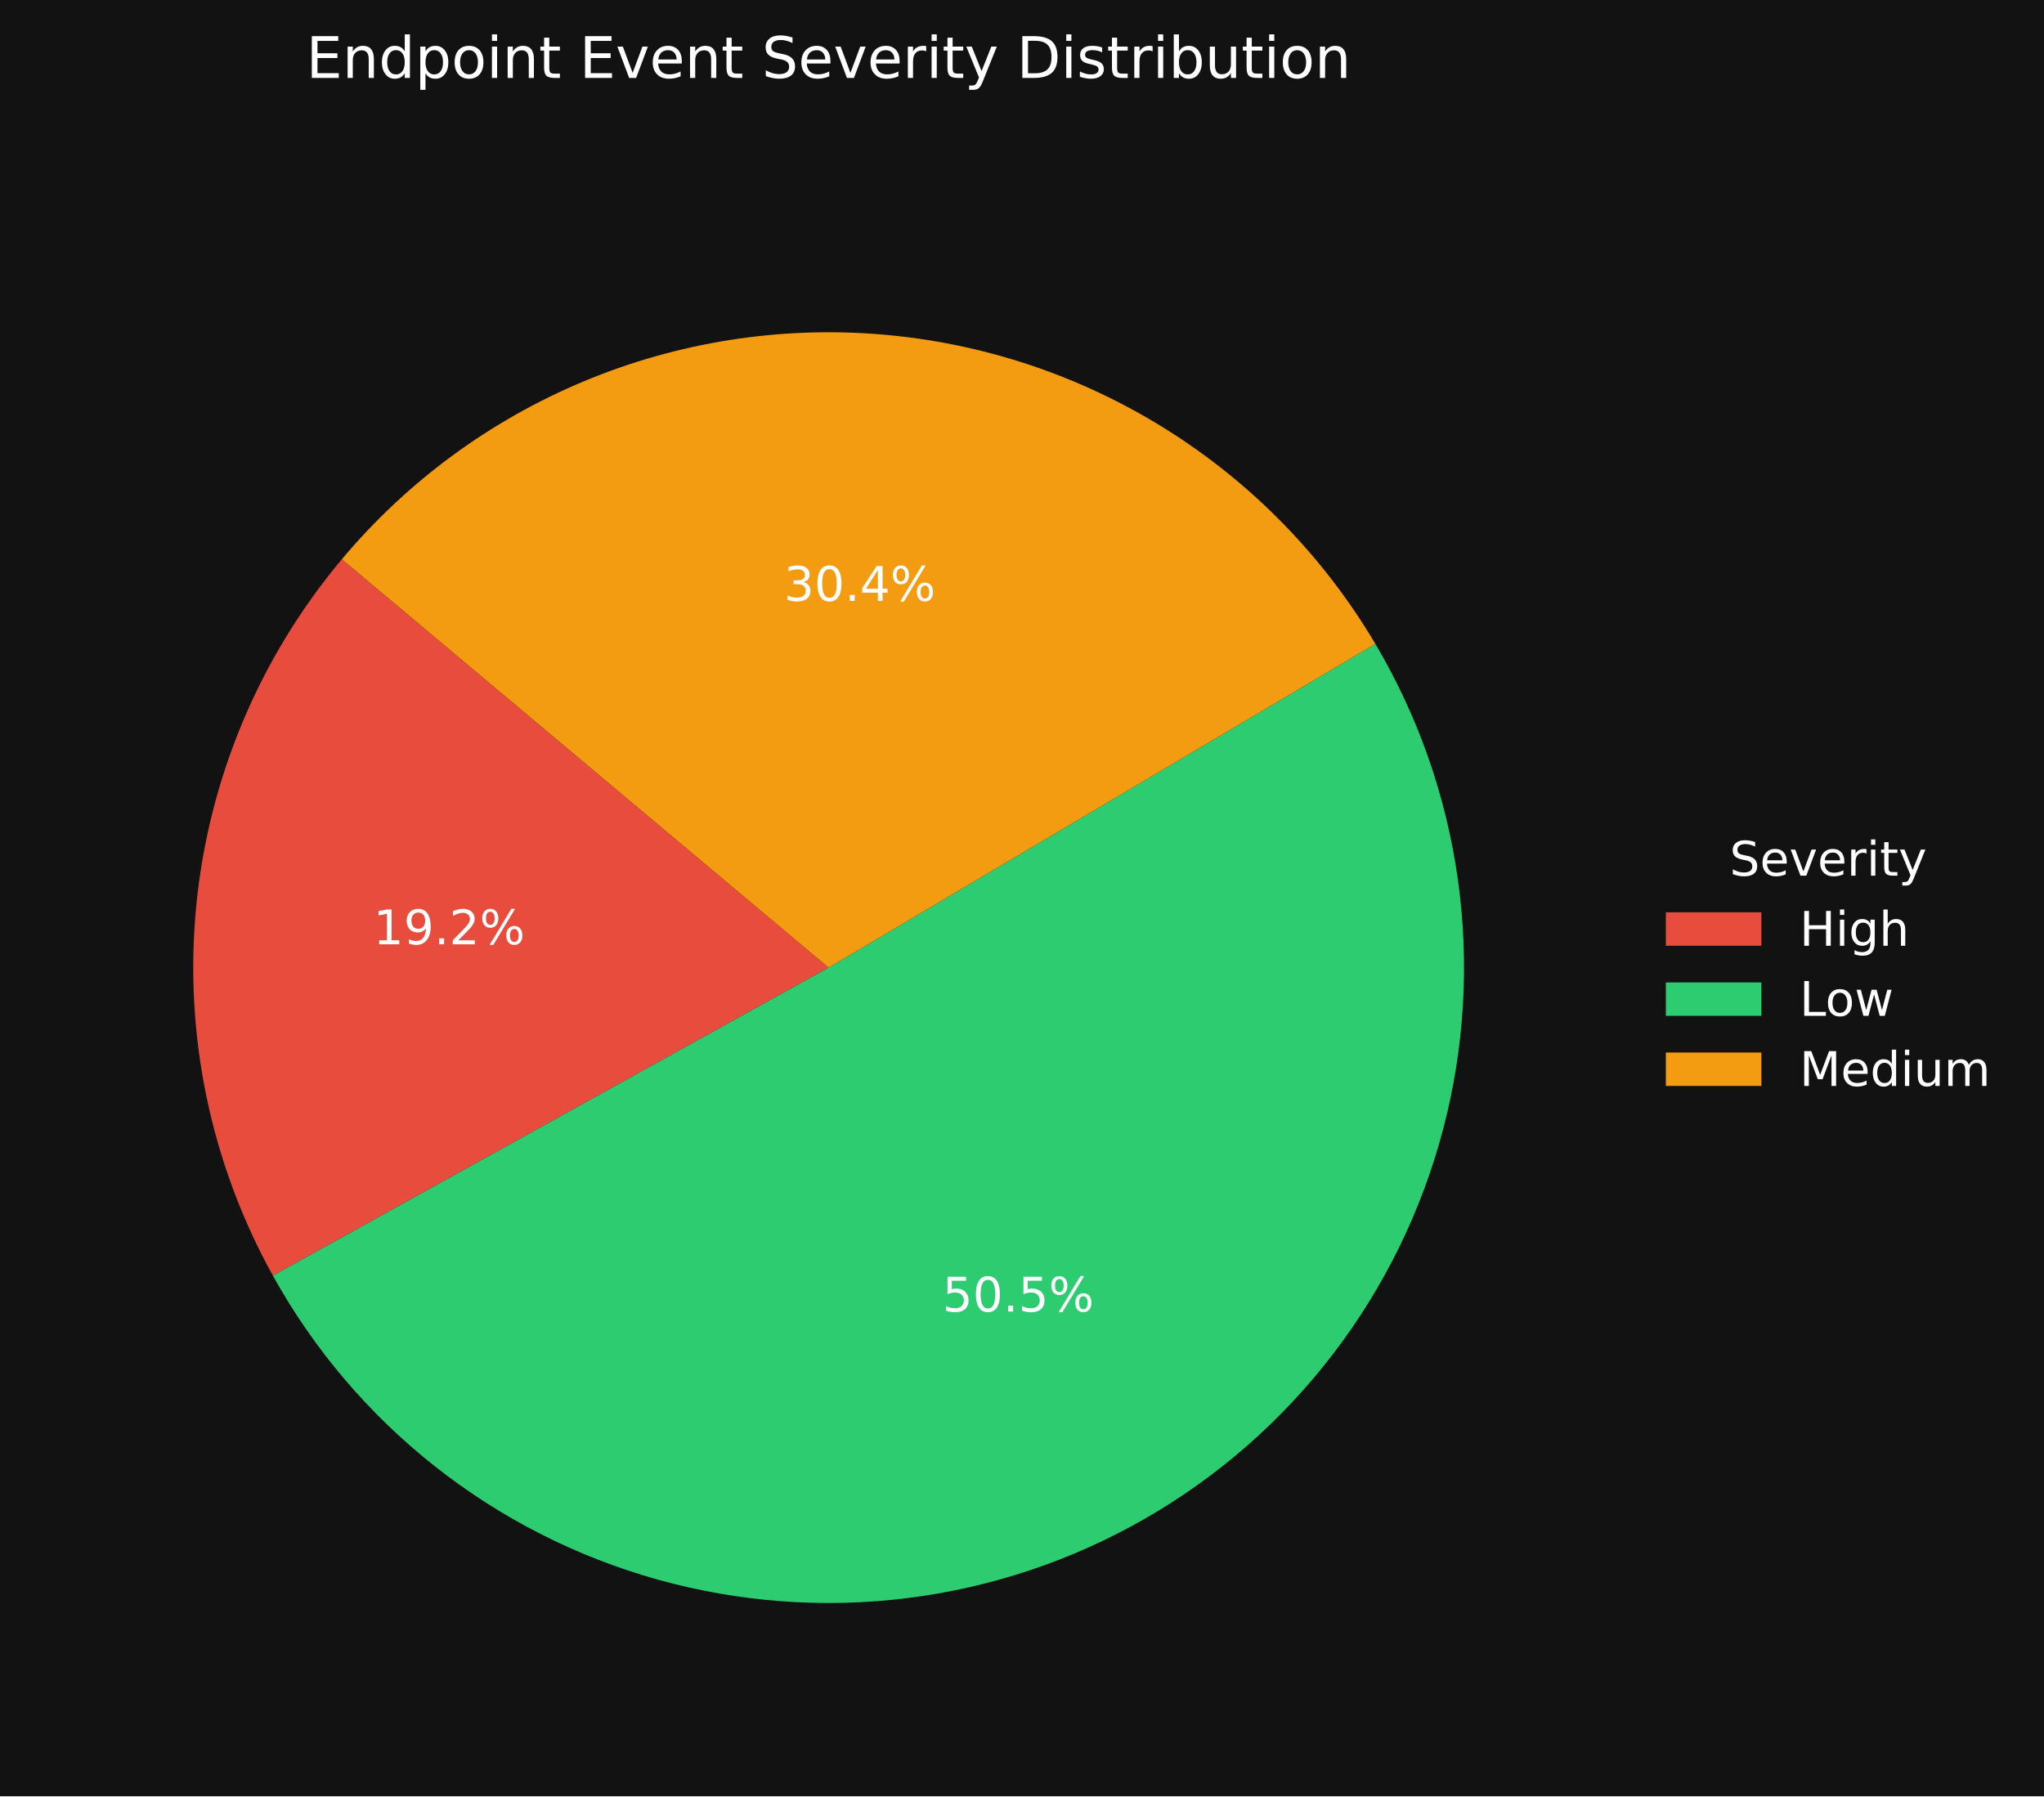
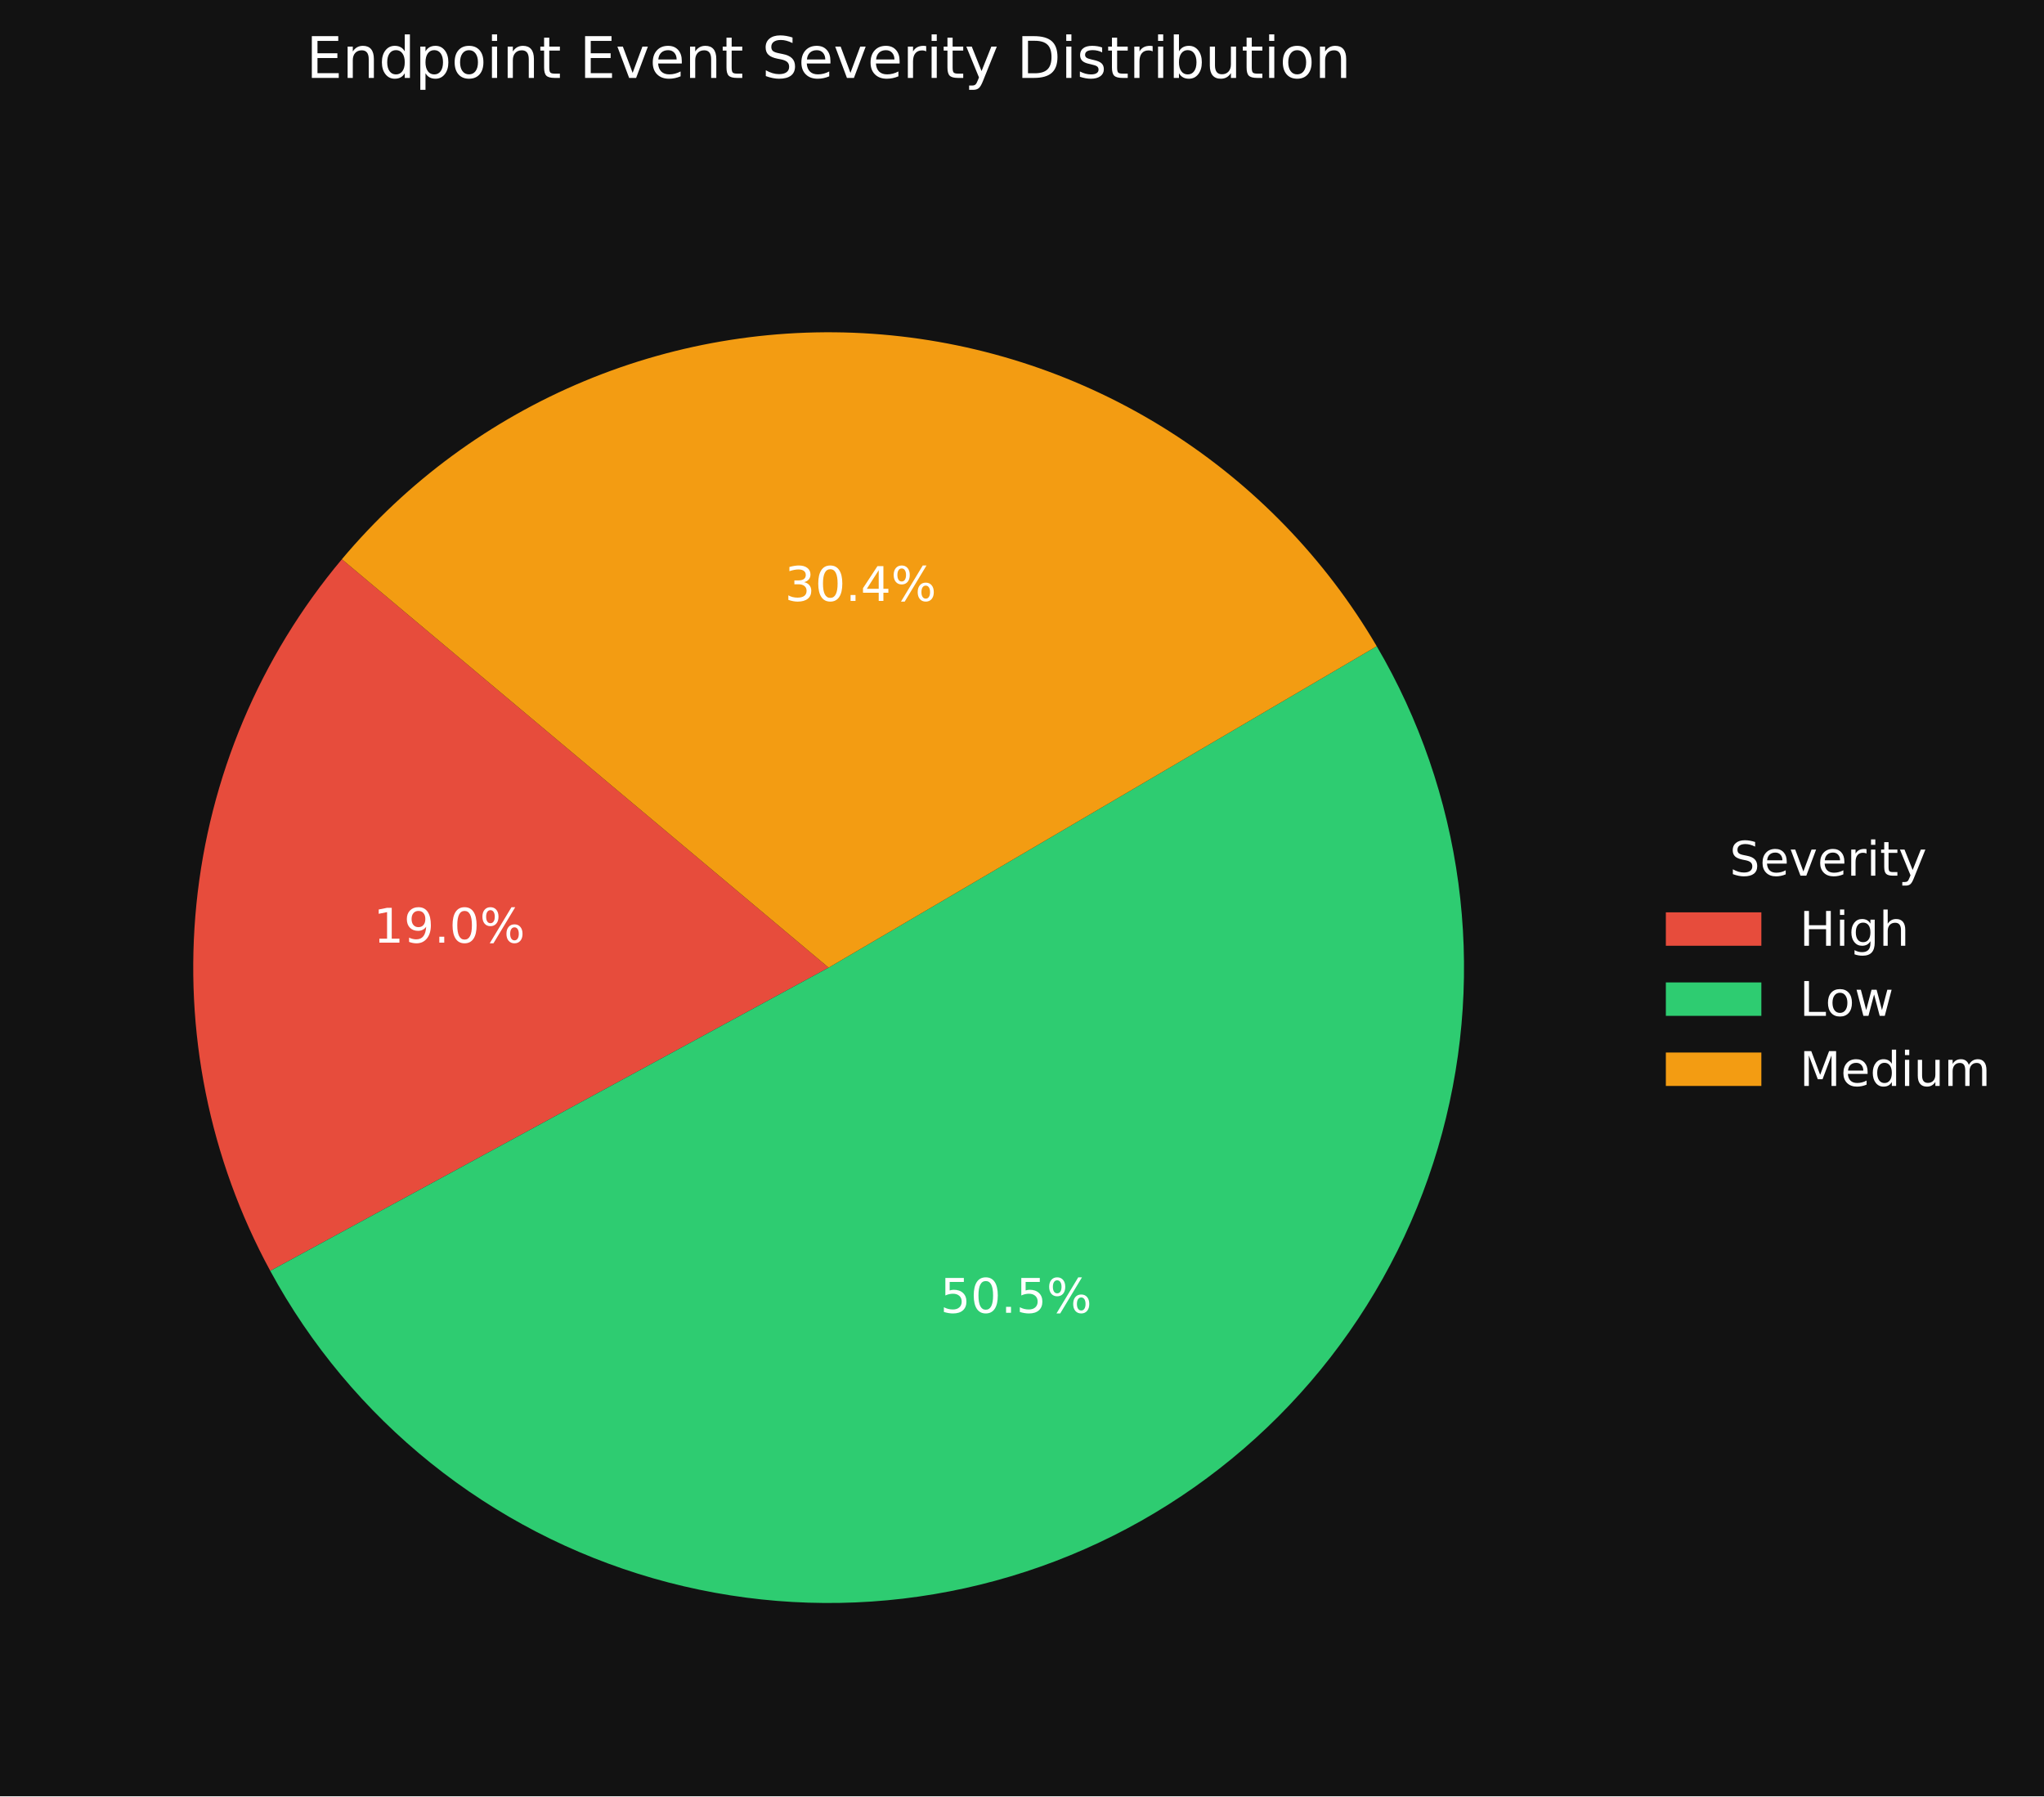
<svg xmlns="http://www.w3.org/2000/svg" xmlns:xlink="http://www.w3.org/1999/xlink" width="428.026pt" height="376.158pt" viewBox="0 0 428.026 376.158" version="1.1">
  <defs>
    <style type="text/css">*{stroke-linejoin: round; stroke-linecap: butt}</style>
  </defs>
  <g id="figure_1">
    <g id="patch_1">
      <path d="M 0 376.158  L 428.026 376.158  L 428.026 -0  L 0 -0  z " style="fill: #121212" />
    </g>
    <g id="axes_1">
      <g id="patch_2">
-         <path d="M 71.593 117.111  C 54.298 137.723 43.655 163.103 41.077 189.885  C 38.498 216.668 44.102 243.612 57.147 267.145  L 173.52 202.638  z " style="fill: #e74c3c" />
+         <path d="M 71.593 117.111  C 54.424 137.573 43.807 162.739 41.133 189.316  C 38.458 215.893 43.848 242.67 56.596 266.142  L 173.52 202.638  z " style="fill: #e74c3c" />
      </g>
      <g id="patch_3">
-         <path d="M 57.147 267.145  C 65.695 282.567 77.224 296.137 91.063 307.064  C 104.902 317.991 120.775 326.059 137.759 330.798  C 154.743 335.537 172.5 336.854 189.997 334.67  C 207.494 332.486 224.384 326.846 239.682 318.079  C 254.98 309.311 268.384 297.589 279.113 283.596  C 289.841 269.602 297.682 253.615 302.178 236.565  C 306.674 219.516 307.736 201.741 305.303 184.277  C 302.87 166.813 296.989 150.006 288.004 134.834  L 173.52 202.638  z " style="fill: #2ecc71" />
+         <path d="M 56.596 266.142  C 65.023 281.658 76.455 295.342 90.224 306.396  C 103.992 317.449 119.824 325.652 136.795 330.525  C 153.765 335.399 171.538 336.846 189.073 334.782  C 206.608 332.718 223.559 327.184 238.934 318.504  C 254.31 309.823 267.804 298.169 278.63 284.221  C 289.456 270.272 297.398 254.308 301.993 237.26  C 306.587 220.211 307.742 202.418 305.391 184.919  C 303.039 167.419 297.228 150.562 288.297 135.331  L 173.52 202.638  z " style="fill: #2ecc71" />
      </g>
      <g id="patch_4">
-         <path d="M 288.004 134.834  C 277.168 116.538 262.102 101.104 244.074 89.828  C 226.045 78.553 205.574 71.762 184.38 70.026  C 163.187 68.29 141.884 71.66 122.261 79.852  C 102.638 88.044 85.262 100.822 71.593 117.111  L 173.52 202.638  z " style="fill: #f39c12" />
+         <path d="M 288.297 135.331  C 277.515 116.946 262.473 101.418 244.44 90.058  C 226.407 78.698 205.906 71.836 184.668 70.05  C 163.43 68.264 142.07 71.607 122.394 79.797  C 102.717 87.986 85.293 100.785 71.593 117.111  L 173.52 202.638  z " style="fill: #f39c12" />
      </g>
      <g id="matplotlib.axis_1" />
      <g id="matplotlib.axis_2" />
      <g id="text_1">
-         <g style="fill: #ffffff" transform="translate(78.17034 197.7458) scale(0.1 -0.1)">
+         <g style="fill: #ffffff" transform="translate(78.20397 197.4043) scale(0.1 -0.1)">
          <defs>
            <path id="DejaVuSans-31" d="M 794 531  L 1825 531  L 1825 4091  L 703 3866  L 703 4441  L 1819 4666  L 2450 4666  L 2450 531  L 3481 531  L 3481 0  L 794 0  L 794 531  z " transform="scale(0.015625)" />
            <path id="DejaVuSans-39" d="M 703 97  L 703 672  Q 941 559 1184 500  Q 1428 441 1663 441  Q 2288 441 2617 861  Q 2947 1281 2994 2138  Q 2813 1869 2534 1725  Q 2256 1581 1919 1581  Q 1219 1581 811 2004  Q 403 2428 403 3163  Q 403 3881 828 4315  Q 1253 4750 1959 4750  Q 2769 4750 3195 4129  Q 3622 3509 3622 2328  Q 3622 1225 3098 567  Q 2575 -91 1691 -91  Q 1453 -91 1209 -44  Q 966 3 703 97  z M 1959 2075  Q 2384 2075 2632 2365  Q 2881 2656 2881 3163  Q 2881 3666 2632 3958  Q 2384 4250 1959 4250  Q 1534 4250 1286 3958  Q 1038 3666 1038 3163  Q 1038 2656 1286 2365  Q 1534 2075 1959 2075  z " transform="scale(0.015625)" />
            <path id="DejaVuSans-2e" d="M 684 794  L 1344 794  L 1344 0  L 684 0  L 684 794  z " transform="scale(0.015625)" />
-             <path id="DejaVuSans-32" d="M 1228 531  L 3431 531  L 3431 0  L 469 0  L 469 531  Q 828 903 1448 1529  Q 2069 2156 2228 2338  Q 2531 2678 2651 2914  Q 2772 3150 2772 3378  Q 2772 3750 2511 3984  Q 2250 4219 1831 4219  Q 1534 4219 1204 4116  Q 875 4013 500 3803  L 500 4441  Q 881 4594 1212 4672  Q 1544 4750 1819 4750  Q 2544 4750 2975 4387  Q 3406 4025 3406 3419  Q 3406 3131 3298 2873  Q 3191 2616 2906 2266  Q 2828 2175 2409 1742  Q 1991 1309 1228 531  z " transform="scale(0.015625)" />
+             <path id="DejaVuSans-30" d="M 2034 4250  Q 1547 4250 1301 3770  Q 1056 3291 1056 2328  Q 1056 1369 1301 889  Q 1547 409 2034 409  Q 2525 409 2770 889  Q 3016 1369 3016 2328  Q 3016 3291 2770 3770  Q 2525 4250 2034 4250  z M 2034 4750  Q 2819 4750 3233 4129  Q 3647 3509 3647 2328  Q 3647 1150 3233 529  Q 2819 -91 2034 -91  Q 1250 -91 836 529  Q 422 1150 422 2328  Q 422 3509 836 4129  Q 1250 4750 2034 4750  z " transform="scale(0.015625)" />
            <path id="DejaVuSans-25" d="M 4653 2053  Q 4381 2053 4226 1822  Q 4072 1591 4072 1178  Q 4072 772 4226 539  Q 4381 306 4653 306  Q 4919 306 5073 539  Q 5228 772 5228 1178  Q 5228 1588 5073 1820  Q 4919 2053 4653 2053  z M 4653 2450  Q 5147 2450 5437 2106  Q 5728 1763 5728 1178  Q 5728 594 5436 251  Q 5144 -91 4653 -91  Q 4153 -91 3862 251  Q 3572 594 3572 1178  Q 3572 1766 3864 2108  Q 4156 2450 4653 2450  z M 1428 4353  Q 1159 4353 1004 4120  Q 850 3888 850 3481  Q 850 3069 1003 2837  Q 1156 2606 1428 2606  Q 1700 2606 1854 2837  Q 2009 3069 2009 3481  Q 2009 3884 1853 4118  Q 1697 4353 1428 4353  z M 4250 4750  L 4750 4750  L 1831 -91  L 1331 -91  L 4250 4750  z M 1428 4750  Q 1922 4750 2215 4408  Q 2509 4066 2509 3481  Q 2509 2891 2217 2550  Q 1925 2209 1428 2209  Q 931 2209 642 2551  Q 353 2894 353 3481  Q 353 4063 643 4406  Q 934 4750 1428 4750  z " transform="scale(0.015625)" />
          </defs>
          <use xlink:href="#DejaVuSans-31" />
          <use xlink:href="#DejaVuSans-39" transform="translate(63.62305 0)" />
          <use xlink:href="#DejaVuSans-2e" transform="translate(127.2461 0)" />
-           <use xlink:href="#DejaVuSans-32" transform="translate(159.0332 0)" />
+           <use xlink:href="#DejaVuSans-30" transform="translate(159.0332 0)" />
          <use xlink:href="#DejaVuSans-25" transform="translate(222.6562 0)" />
        </g>
      </g>
      <g id="text_2">
-         <g style="fill: #ffffff" transform="translate(197.3336 274.6617) scale(0.1 -0.1)">
+         <g style="fill: #ffffff" transform="translate(196.885 274.9169) scale(0.1 -0.1)">
          <defs>
            <path id="DejaVuSans-35" d="M 691 4666  L 3169 4666  L 3169 4134  L 1269 4134  L 1269 2991  Q 1406 3038 1543 3061  Q 1681 3084 1819 3084  Q 2600 3084 3056 2656  Q 3513 2228 3513 1497  Q 3513 744 3044 326  Q 2575 -91 1722 -91  Q 1428 -91 1123 -41  Q 819 9 494 109  L 494 744  Q 775 591 1075 516  Q 1375 441 1709 441  Q 2250 441 2565 725  Q 2881 1009 2881 1497  Q 2881 1984 2565 2268  Q 2250 2553 1709 2553  Q 1456 2553 1204 2497  Q 953 2441 691 2322  L 691 4666  z " transform="scale(0.015625)" />
-             <path id="DejaVuSans-30" d="M 2034 4250  Q 1547 4250 1301 3770  Q 1056 3291 1056 2328  Q 1056 1369 1301 889  Q 1547 409 2034 409  Q 2525 409 2770 889  Q 3016 1369 3016 2328  Q 3016 3291 2770 3770  Q 2525 4250 2034 4250  z M 2034 4750  Q 2819 4750 3233 4129  Q 3647 3509 3647 2328  Q 3647 1150 3233 529  Q 2819 -91 2034 -91  Q 1250 -91 836 529  Q 422 1150 422 2328  Q 422 3509 836 4129  Q 1250 4750 2034 4750  z " transform="scale(0.015625)" />
          </defs>
          <use xlink:href="#DejaVuSans-35" />
          <use xlink:href="#DejaVuSans-30" transform="translate(63.62305 0)" />
          <use xlink:href="#DejaVuSans-2e" transform="translate(127.2461 0)" />
          <use xlink:href="#DejaVuSans-35" transform="translate(159.0332 0)" />
          <use xlink:href="#DejaVuSans-25" transform="translate(222.6562 0)" />
        </g>
      </g>
      <g id="text_3">
-         <g style="fill: #ffffff" transform="translate(164.1526 125.8303) scale(0.1 -0.1)">
+         <g style="fill: #ffffff" transform="translate(164.325 125.8446) scale(0.1 -0.1)">
          <defs>
            <path id="DejaVuSans-33" d="M 2597 2516  Q 3050 2419 3304 2112  Q 3559 1806 3559 1356  Q 3559 666 3084 287  Q 2609 -91 1734 -91  Q 1441 -91 1130 -33  Q 819 25 488 141  L 488 750  Q 750 597 1062 519  Q 1375 441 1716 441  Q 2309 441 2620 675  Q 2931 909 2931 1356  Q 2931 1769 2642 2001  Q 2353 2234 1838 2234  L 1294 2234  L 1294 2753  L 1863 2753  Q 2328 2753 2575 2939  Q 2822 3125 2822 3475  Q 2822 3834 2567 4026  Q 2313 4219 1838 4219  Q 1578 4219 1281 4162  Q 984 4106 628 3988  L 628 4550  Q 988 4650 1302 4700  Q 1616 4750 1894 4750  Q 2613 4750 3031 4423  Q 3450 4097 3450 3541  Q 3450 3153 3228 2886  Q 3006 2619 2597 2516  z " transform="scale(0.015625)" />
            <path id="DejaVuSans-34" d="M 2419 4116  L 825 1625  L 2419 1625  L 2419 4116  z M 2253 4666  L 3047 4666  L 3047 1625  L 3713 1625  L 3713 1100  L 3047 1100  L 3047 0  L 2419 0  L 2419 1100  L 313 1100  L 313 1709  L 2253 4666  z " transform="scale(0.015625)" />
          </defs>
          <use xlink:href="#DejaVuSans-33" />
          <use xlink:href="#DejaVuSans-30" transform="translate(63.62305 0)" />
          <use xlink:href="#DejaVuSans-2e" transform="translate(127.2461 0)" />
          <use xlink:href="#DejaVuSans-34" transform="translate(159.0332 0)" />
          <use xlink:href="#DejaVuSans-25" transform="translate(222.6562 0)" />
        </g>
      </g>
      <g id="text_4">
        <g style="fill: #ffffff" transform="translate(64.12219 16.31812) scale(0.12 -0.12)">
          <defs>
            <path id="DejaVuSans-45" d="M 628 4666  L 3578 4666  L 3578 4134  L 1259 4134  L 1259 2753  L 3481 2753  L 3481 2222  L 1259 2222  L 1259 531  L 3634 531  L 3634 0  L 628 0  L 628 4666  z " transform="scale(0.015625)" />
            <path id="DejaVuSans-6e" d="M 3513 2113  L 3513 0  L 2938 0  L 2938 2094  Q 2938 2591 2744 2837  Q 2550 3084 2163 3084  Q 1697 3084 1428 2787  Q 1159 2491 1159 1978  L 1159 0  L 581 0  L 581 3500  L 1159 3500  L 1159 2956  Q 1366 3272 1645 3428  Q 1925 3584 2291 3584  Q 2894 3584 3203 3211  Q 3513 2838 3513 2113  z " transform="scale(0.015625)" />
            <path id="DejaVuSans-64" d="M 2906 2969  L 2906 4863  L 3481 4863  L 3481 0  L 2906 0  L 2906 525  Q 2725 213 2448 61  Q 2172 -91 1784 -91  Q 1150 -91 751 415  Q 353 922 353 1747  Q 353 2572 751 3078  Q 1150 3584 1784 3584  Q 2172 3584 2448 3432  Q 2725 3281 2906 2969  z M 947 1747  Q 947 1113 1208 752  Q 1469 391 1925 391  Q 2381 391 2643 752  Q 2906 1113 2906 1747  Q 2906 2381 2643 2742  Q 2381 3103 1925 3103  Q 1469 3103 1208 2742  Q 947 2381 947 1747  z " transform="scale(0.015625)" />
            <path id="DejaVuSans-70" d="M 1159 525  L 1159 -1331  L 581 -1331  L 581 3500  L 1159 3500  L 1159 2969  Q 1341 3281 1617 3432  Q 1894 3584 2278 3584  Q 2916 3584 3314 3078  Q 3713 2572 3713 1747  Q 3713 922 3314 415  Q 2916 -91 2278 -91  Q 1894 -91 1617 61  Q 1341 213 1159 525  z M 3116 1747  Q 3116 2381 2855 2742  Q 2594 3103 2138 3103  Q 1681 3103 1420 2742  Q 1159 2381 1159 1747  Q 1159 1113 1420 752  Q 1681 391 2138 391  Q 2594 391 2855 752  Q 3116 1113 3116 1747  z " transform="scale(0.015625)" />
            <path id="DejaVuSans-6f" d="M 1959 3097  Q 1497 3097 1228 2736  Q 959 2375 959 1747  Q 959 1119 1226 758  Q 1494 397 1959 397  Q 2419 397 2687 759  Q 2956 1122 2956 1747  Q 2956 2369 2687 2733  Q 2419 3097 1959 3097  z M 1959 3584  Q 2709 3584 3137 3096  Q 3566 2609 3566 1747  Q 3566 888 3137 398  Q 2709 -91 1959 -91  Q 1206 -91 779 398  Q 353 888 353 1747  Q 353 2609 779 3096  Q 1206 3584 1959 3584  z " transform="scale(0.015625)" />
            <path id="DejaVuSans-69" d="M 603 3500  L 1178 3500  L 1178 0  L 603 0  L 603 3500  z M 603 4863  L 1178 4863  L 1178 4134  L 603 4134  L 603 4863  z " transform="scale(0.015625)" />
            <path id="DejaVuSans-74" d="M 1172 4494  L 1172 3500  L 2356 3500  L 2356 3053  L 1172 3053  L 1172 1153  Q 1172 725 1289 603  Q 1406 481 1766 481  L 2356 481  L 2356 0  L 1766 0  Q 1100 0 847 248  Q 594 497 594 1153  L 594 3053  L 172 3053  L 172 3500  L 594 3500  L 594 4494  L 1172 4494  z " transform="scale(0.015625)" />
            <path id="DejaVuSans-20" transform="scale(0.015625)" />
            <path id="DejaVuSans-76" d="M 191 3500  L 800 3500  L 1894 563  L 2988 3500  L 3597 3500  L 2284 0  L 1503 0  L 191 3500  z " transform="scale(0.015625)" />
            <path id="DejaVuSans-65" d="M 3597 1894  L 3597 1613  L 953 1613  Q 991 1019 1311 708  Q 1631 397 2203 397  Q 2534 397 2845 478  Q 3156 559 3463 722  L 3463 178  Q 3153 47 2828 -22  Q 2503 -91 2169 -91  Q 1331 -91 842 396  Q 353 884 353 1716  Q 353 2575 817 3079  Q 1281 3584 2069 3584  Q 2775 3584 3186 3129  Q 3597 2675 3597 1894  z M 3022 2063  Q 3016 2534 2758 2815  Q 2500 3097 2075 3097  Q 1594 3097 1305 2825  Q 1016 2553 972 2059  L 3022 2063  z " transform="scale(0.015625)" />
            <path id="DejaVuSans-53" d="M 3425 4513  L 3425 3897  Q 3066 4069 2747 4153  Q 2428 4238 2131 4238  Q 1616 4238 1336 4038  Q 1056 3838 1056 3469  Q 1056 3159 1242 3001  Q 1428 2844 1947 2747  L 2328 2669  Q 3034 2534 3370 2195  Q 3706 1856 3706 1288  Q 3706 609 3251 259  Q 2797 -91 1919 -91  Q 1588 -91 1214 -16  Q 841 59 441 206  L 441 856  Q 825 641 1194 531  Q 1563 422 1919 422  Q 2459 422 2753 634  Q 3047 847 3047 1241  Q 3047 1584 2836 1778  Q 2625 1972 2144 2069  L 1759 2144  Q 1053 2284 737 2584  Q 422 2884 422 3419  Q 422 4038 858 4394  Q 1294 4750 2059 4750  Q 2388 4750 2728 4690  Q 3069 4631 3425 4513  z " transform="scale(0.015625)" />
            <path id="DejaVuSans-72" d="M 2631 2963  Q 2534 3019 2420 3045  Q 2306 3072 2169 3072  Q 1681 3072 1420 2755  Q 1159 2438 1159 1844  L 1159 0  L 581 0  L 581 3500  L 1159 3500  L 1159 2956  Q 1341 3275 1631 3429  Q 1922 3584 2338 3584  Q 2397 3584 2469 3576  Q 2541 3569 2628 3553  L 2631 2963  z " transform="scale(0.015625)" />
            <path id="DejaVuSans-79" d="M 2059 -325  Q 1816 -950 1584 -1140  Q 1353 -1331 966 -1331  L 506 -1331  L 506 -850  L 844 -850  Q 1081 -850 1212 -737  Q 1344 -625 1503 -206  L 1606 56  L 191 3500  L 800 3500  L 1894 763  L 2988 3500  L 3597 3500  L 2059 -325  z " transform="scale(0.015625)" />
            <path id="DejaVuSans-44" d="M 1259 4147  L 1259 519  L 2022 519  Q 2988 519 3436 956  Q 3884 1394 3884 2338  Q 3884 3275 3436 3711  Q 2988 4147 2022 4147  L 1259 4147  z M 628 4666  L 1925 4666  Q 3281 4666 3915 4102  Q 4550 3538 4550 2338  Q 4550 1131 3912 565  Q 3275 0 1925 0  L 628 0  L 628 4666  z " transform="scale(0.015625)" />
            <path id="DejaVuSans-73" d="M 2834 3397  L 2834 2853  Q 2591 2978 2328 3040  Q 2066 3103 1784 3103  Q 1356 3103 1142 2972  Q 928 2841 928 2578  Q 928 2378 1081 2264  Q 1234 2150 1697 2047  L 1894 2003  Q 2506 1872 2764 1633  Q 3022 1394 3022 966  Q 3022 478 2636 193  Q 2250 -91 1575 -91  Q 1294 -91 989 -36  Q 684 19 347 128  L 347 722  Q 666 556 975 473  Q 1284 391 1588 391  Q 1994 391 2212 530  Q 2431 669 2431 922  Q 2431 1156 2273 1281  Q 2116 1406 1581 1522  L 1381 1569  Q 847 1681 609 1914  Q 372 2147 372 2553  Q 372 3047 722 3315  Q 1072 3584 1716 3584  Q 2034 3584 2315 3537  Q 2597 3491 2834 3397  z " transform="scale(0.015625)" />
            <path id="DejaVuSans-62" d="M 3116 1747  Q 3116 2381 2855 2742  Q 2594 3103 2138 3103  Q 1681 3103 1420 2742  Q 1159 2381 1159 1747  Q 1159 1113 1420 752  Q 1681 391 2138 391  Q 2594 391 2855 752  Q 3116 1113 3116 1747  z M 1159 2969  Q 1341 3281 1617 3432  Q 1894 3584 2278 3584  Q 2916 3584 3314 3078  Q 3713 2572 3713 1747  Q 3713 922 3314 415  Q 2916 -91 2278 -91  Q 1894 -91 1617 61  Q 1341 213 1159 525  L 1159 0  L 581 0  L 581 4863  L 1159 4863  L 1159 2969  z " transform="scale(0.015625)" />
            <path id="DejaVuSans-75" d="M 544 1381  L 544 3500  L 1119 3500  L 1119 1403  Q 1119 906 1312 657  Q 1506 409 1894 409  Q 2359 409 2629 706  Q 2900 1003 2900 1516  L 2900 3500  L 3475 3500  L 3475 0  L 2900 0  L 2900 538  Q 2691 219 2414 64  Q 2138 -91 1772 -91  Q 1169 -91 856 284  Q 544 659 544 1381  z M 1991 3584  L 1991 3584  z " transform="scale(0.015625)" />
          </defs>
          <use xlink:href="#DejaVuSans-45" />
          <use xlink:href="#DejaVuSans-6e" transform="translate(63.18359 0)" />
          <use xlink:href="#DejaVuSans-64" transform="translate(126.5625 0)" />
          <use xlink:href="#DejaVuSans-70" transform="translate(190.0391 0)" />
          <use xlink:href="#DejaVuSans-6f" transform="translate(253.5156 0)" />
          <use xlink:href="#DejaVuSans-69" transform="translate(314.6973 0)" />
          <use xlink:href="#DejaVuSans-6e" transform="translate(342.4805 0)" />
          <use xlink:href="#DejaVuSans-74" transform="translate(405.8594 0)" />
          <use xlink:href="#DejaVuSans-20" transform="translate(445.0684 0)" />
          <use xlink:href="#DejaVuSans-45" transform="translate(476.8555 0)" />
          <use xlink:href="#DejaVuSans-76" transform="translate(540.0391 0)" />
          <use xlink:href="#DejaVuSans-65" transform="translate(599.2188 0)" />
          <use xlink:href="#DejaVuSans-6e" transform="translate(660.7422 0)" />
          <use xlink:href="#DejaVuSans-74" transform="translate(724.1211 0)" />
          <use xlink:href="#DejaVuSans-20" transform="translate(763.3301 0)" />
          <use xlink:href="#DejaVuSans-53" transform="translate(795.1172 0)" />
          <use xlink:href="#DejaVuSans-65" transform="translate(858.5938 0)" />
          <use xlink:href="#DejaVuSans-76" transform="translate(920.1172 0)" />
          <use xlink:href="#DejaVuSans-65" transform="translate(979.2969 0)" />
          <use xlink:href="#DejaVuSans-72" transform="translate(1040.82 0)" />
          <use xlink:href="#DejaVuSans-69" transform="translate(1081.934 0)" />
          <use xlink:href="#DejaVuSans-74" transform="translate(1109.717 0)" />
          <use xlink:href="#DejaVuSans-79" transform="translate(1148.926 0)" />
          <use xlink:href="#DejaVuSans-20" transform="translate(1208.105 0)" />
          <use xlink:href="#DejaVuSans-44" transform="translate(1239.893 0)" />
          <use xlink:href="#DejaVuSans-69" transform="translate(1316.895 0)" />
          <use xlink:href="#DejaVuSans-73" transform="translate(1344.678 0)" />
          <use xlink:href="#DejaVuSans-74" transform="translate(1396.777 0)" />
          <use xlink:href="#DejaVuSans-72" transform="translate(1435.986 0)" />
          <use xlink:href="#DejaVuSans-69" transform="translate(1477.1 0)" />
          <use xlink:href="#DejaVuSans-62" transform="translate(1504.883 0)" />
          <use xlink:href="#DejaVuSans-75" transform="translate(1568.359 0)" />
          <use xlink:href="#DejaVuSans-74" transform="translate(1631.738 0)" />
          <use xlink:href="#DejaVuSans-69" transform="translate(1670.947 0)" />
          <use xlink:href="#DejaVuSans-6f" transform="translate(1698.73 0)" />
          <use xlink:href="#DejaVuSans-6e" transform="translate(1759.912 0)" />
        </g>
      </g>
      <g id="legend_1">
        <g id="text_5">
          <g style="fill: #ffffff" transform="translate(362.1822 183.3803) scale(0.1 -0.1)">
            <use xlink:href="#DejaVuSans-53" />
            <use xlink:href="#DejaVuSans-65" transform="translate(63.47656 0)" />
            <use xlink:href="#DejaVuSans-76" transform="translate(125 0)" />
            <use xlink:href="#DejaVuSans-65" transform="translate(184.1797 0)" />
            <use xlink:href="#DejaVuSans-72" transform="translate(245.7031 0)" />
            <use xlink:href="#DejaVuSans-69" transform="translate(286.8164 0)" />
            <use xlink:href="#DejaVuSans-74" transform="translate(314.5996 0)" />
            <use xlink:href="#DejaVuSans-79" transform="translate(353.8086 0)" />
          </g>
        </g>
        <g id="patch_5">
          <path d="M 348.84 198.058  L 368.84 198.058  L 368.84 191.058  L 348.84 191.058  z " style="fill: #e74c3c" />
        </g>
        <g id="text_6">
          <g style="fill: #ffffff" transform="translate(376.84 198.0584) scale(0.1 -0.1)">
            <defs>
              <path id="DejaVuSans-48" d="M 628 4666  L 1259 4666  L 1259 2753  L 3553 2753  L 3553 4666  L 4184 4666  L 4184 0  L 3553 0  L 3553 2222  L 1259 2222  L 1259 0  L 628 0  L 628 4666  z " transform="scale(0.015625)" />
              <path id="DejaVuSans-67" d="M 2906 1791  Q 2906 2416 2648 2759  Q 2391 3103 1925 3103  Q 1463 3103 1205 2759  Q 947 2416 947 1791  Q 947 1169 1205 825  Q 1463 481 1925 481  Q 2391 481 2648 825  Q 2906 1169 2906 1791  z M 3481 434  Q 3481 -459 3084 -895  Q 2688 -1331 1869 -1331  Q 1566 -1331 1297 -1286  Q 1028 -1241 775 -1147  L 775 -588  Q 1028 -725 1275 -790  Q 1522 -856 1778 -856  Q 2344 -856 2625 -561  Q 2906 -266 2906 331  L 2906 616  Q 2728 306 2450 153  Q 2172 0 1784 0  Q 1141 0 747 490  Q 353 981 353 1791  Q 353 2603 747 3093  Q 1141 3584 1784 3584  Q 2172 3584 2450 3431  Q 2728 3278 2906 2969  L 2906 3500  L 3481 3500  L 3481 434  z " transform="scale(0.015625)" />
              <path id="DejaVuSans-68" d="M 3513 2113  L 3513 0  L 2938 0  L 2938 2094  Q 2938 2591 2744 2837  Q 2550 3084 2163 3084  Q 1697 3084 1428 2787  Q 1159 2491 1159 1978  L 1159 0  L 581 0  L 581 4863  L 1159 4863  L 1159 2956  Q 1366 3272 1645 3428  Q 1925 3584 2291 3584  Q 2894 3584 3203 3211  Q 3513 2838 3513 2113  z " transform="scale(0.015625)" />
            </defs>
            <use xlink:href="#DejaVuSans-48" />
            <use xlink:href="#DejaVuSans-69" transform="translate(75.19531 0)" />
            <use xlink:href="#DejaVuSans-67" transform="translate(102.9785 0)" />
            <use xlink:href="#DejaVuSans-68" transform="translate(166.4551 0)" />
          </g>
        </g>
        <g id="patch_6">
          <path d="M 348.84 212.737  L 368.84 212.737  L 368.84 205.737  L 348.84 205.737  z " style="fill: #2ecc71" />
        </g>
        <g id="text_7">
          <g style="fill: #ffffff" transform="translate(376.84 212.7366) scale(0.1 -0.1)">
            <defs>
              <path id="DejaVuSans-4c" d="M 628 4666  L 1259 4666  L 1259 531  L 3531 531  L 3531 0  L 628 0  L 628 4666  z " transform="scale(0.015625)" />
              <path id="DejaVuSans-77" d="M 269 3500  L 844 3500  L 1563 769  L 2278 3500  L 2956 3500  L 3675 769  L 4391 3500  L 4966 3500  L 4050 0  L 3372 0  L 2619 2869  L 1863 0  L 1184 0  L 269 3500  z " transform="scale(0.015625)" />
            </defs>
            <use xlink:href="#DejaVuSans-4c" />
            <use xlink:href="#DejaVuSans-6f" transform="translate(53.96289 0)" />
            <use xlink:href="#DejaVuSans-77" transform="translate(115.1445 0)" />
          </g>
        </g>
        <g id="patch_7">
          <path d="M 348.84 227.415  L 368.84 227.415  L 368.84 220.415  L 348.84 220.415  z " style="fill: #f39c12" />
        </g>
        <g id="text_8">
          <g style="fill: #ffffff" transform="translate(376.84 227.4147) scale(0.1 -0.1)">
            <defs>
              <path id="DejaVuSans-4d" d="M 628 4666  L 1569 4666  L 2759 1491  L 3956 4666  L 4897 4666  L 4897 0  L 4281 0  L 4281 4097  L 3078 897  L 2444 897  L 1241 4097  L 1241 0  L 628 0  L 628 4666  z " transform="scale(0.015625)" />
              <path id="DejaVuSans-6d" d="M 3328 2828  Q 3544 3216 3844 3400  Q 4144 3584 4550 3584  Q 5097 3584 5394 3201  Q 5691 2819 5691 2113  L 5691 0  L 5113 0  L 5113 2094  Q 5113 2597 4934 2840  Q 4756 3084 4391 3084  Q 3944 3084 3684 2787  Q 3425 2491 3425 1978  L 3425 0  L 2847 0  L 2847 2094  Q 2847 2600 2669 2842  Q 2491 3084 2119 3084  Q 1678 3084 1418 2786  Q 1159 2488 1159 1978  L 1159 0  L 581 0  L 581 3500  L 1159 3500  L 1159 2956  Q 1356 3278 1631 3431  Q 1906 3584 2284 3584  Q 2666 3584 2933 3390  Q 3200 3197 3328 2828  z " transform="scale(0.015625)" />
            </defs>
            <use xlink:href="#DejaVuSans-4d" />
            <use xlink:href="#DejaVuSans-65" transform="translate(86.2793 0)" />
            <use xlink:href="#DejaVuSans-64" transform="translate(147.8027 0)" />
            <use xlink:href="#DejaVuSans-69" transform="translate(211.2793 0)" />
            <use xlink:href="#DejaVuSans-75" transform="translate(239.0625 0)" />
            <use xlink:href="#DejaVuSans-6d" transform="translate(302.4414 0)" />
          </g>
        </g>
      </g>
    </g>
  </g>
</svg>
